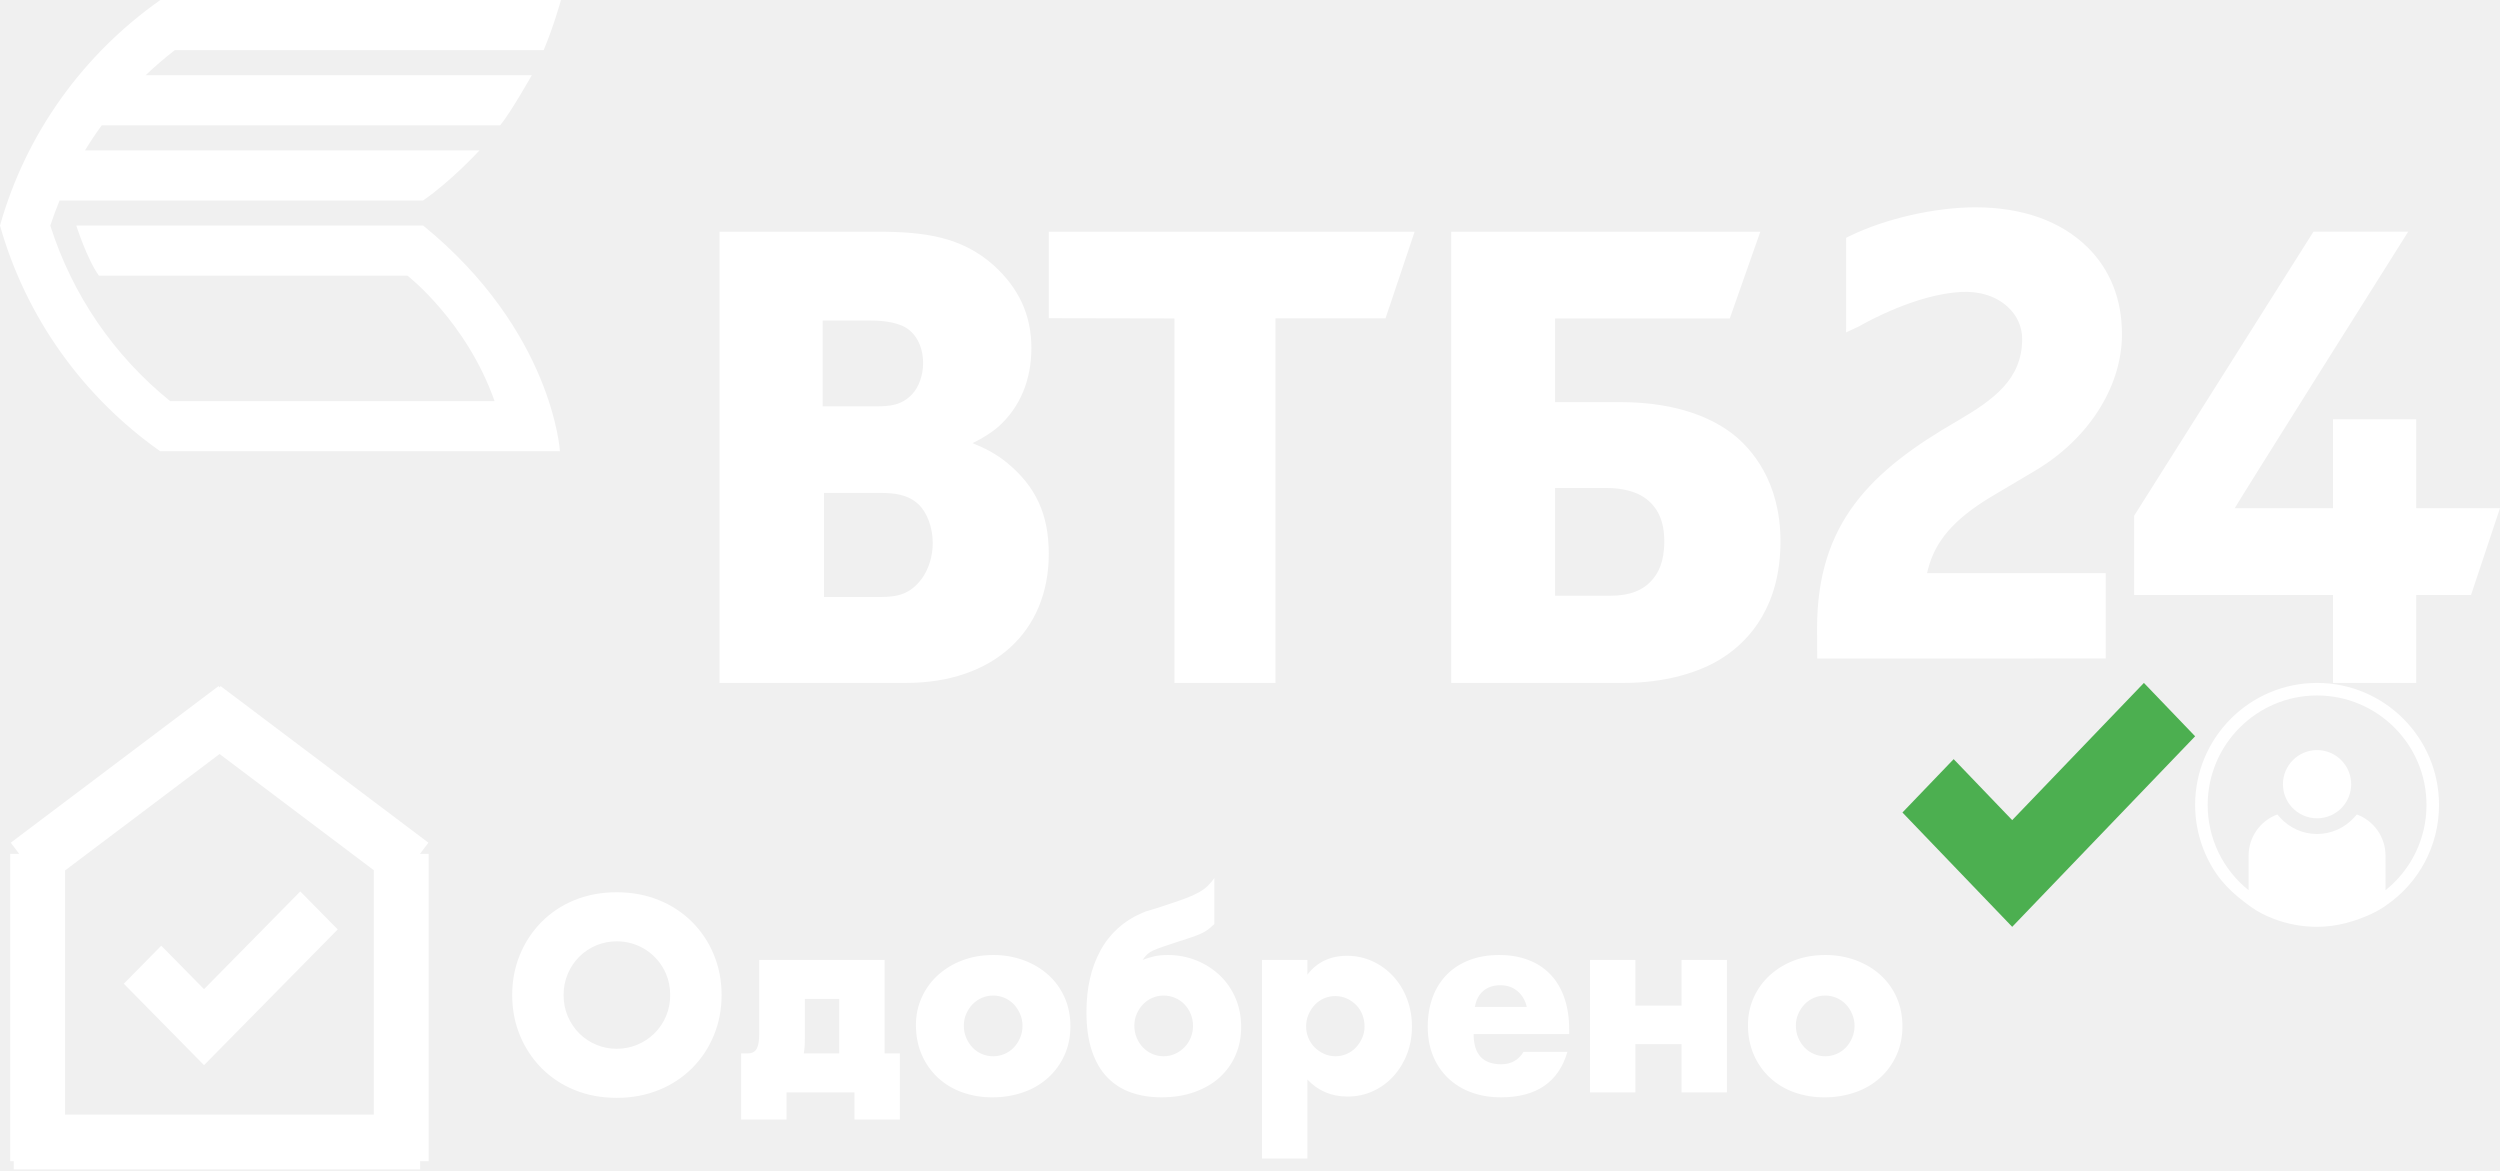
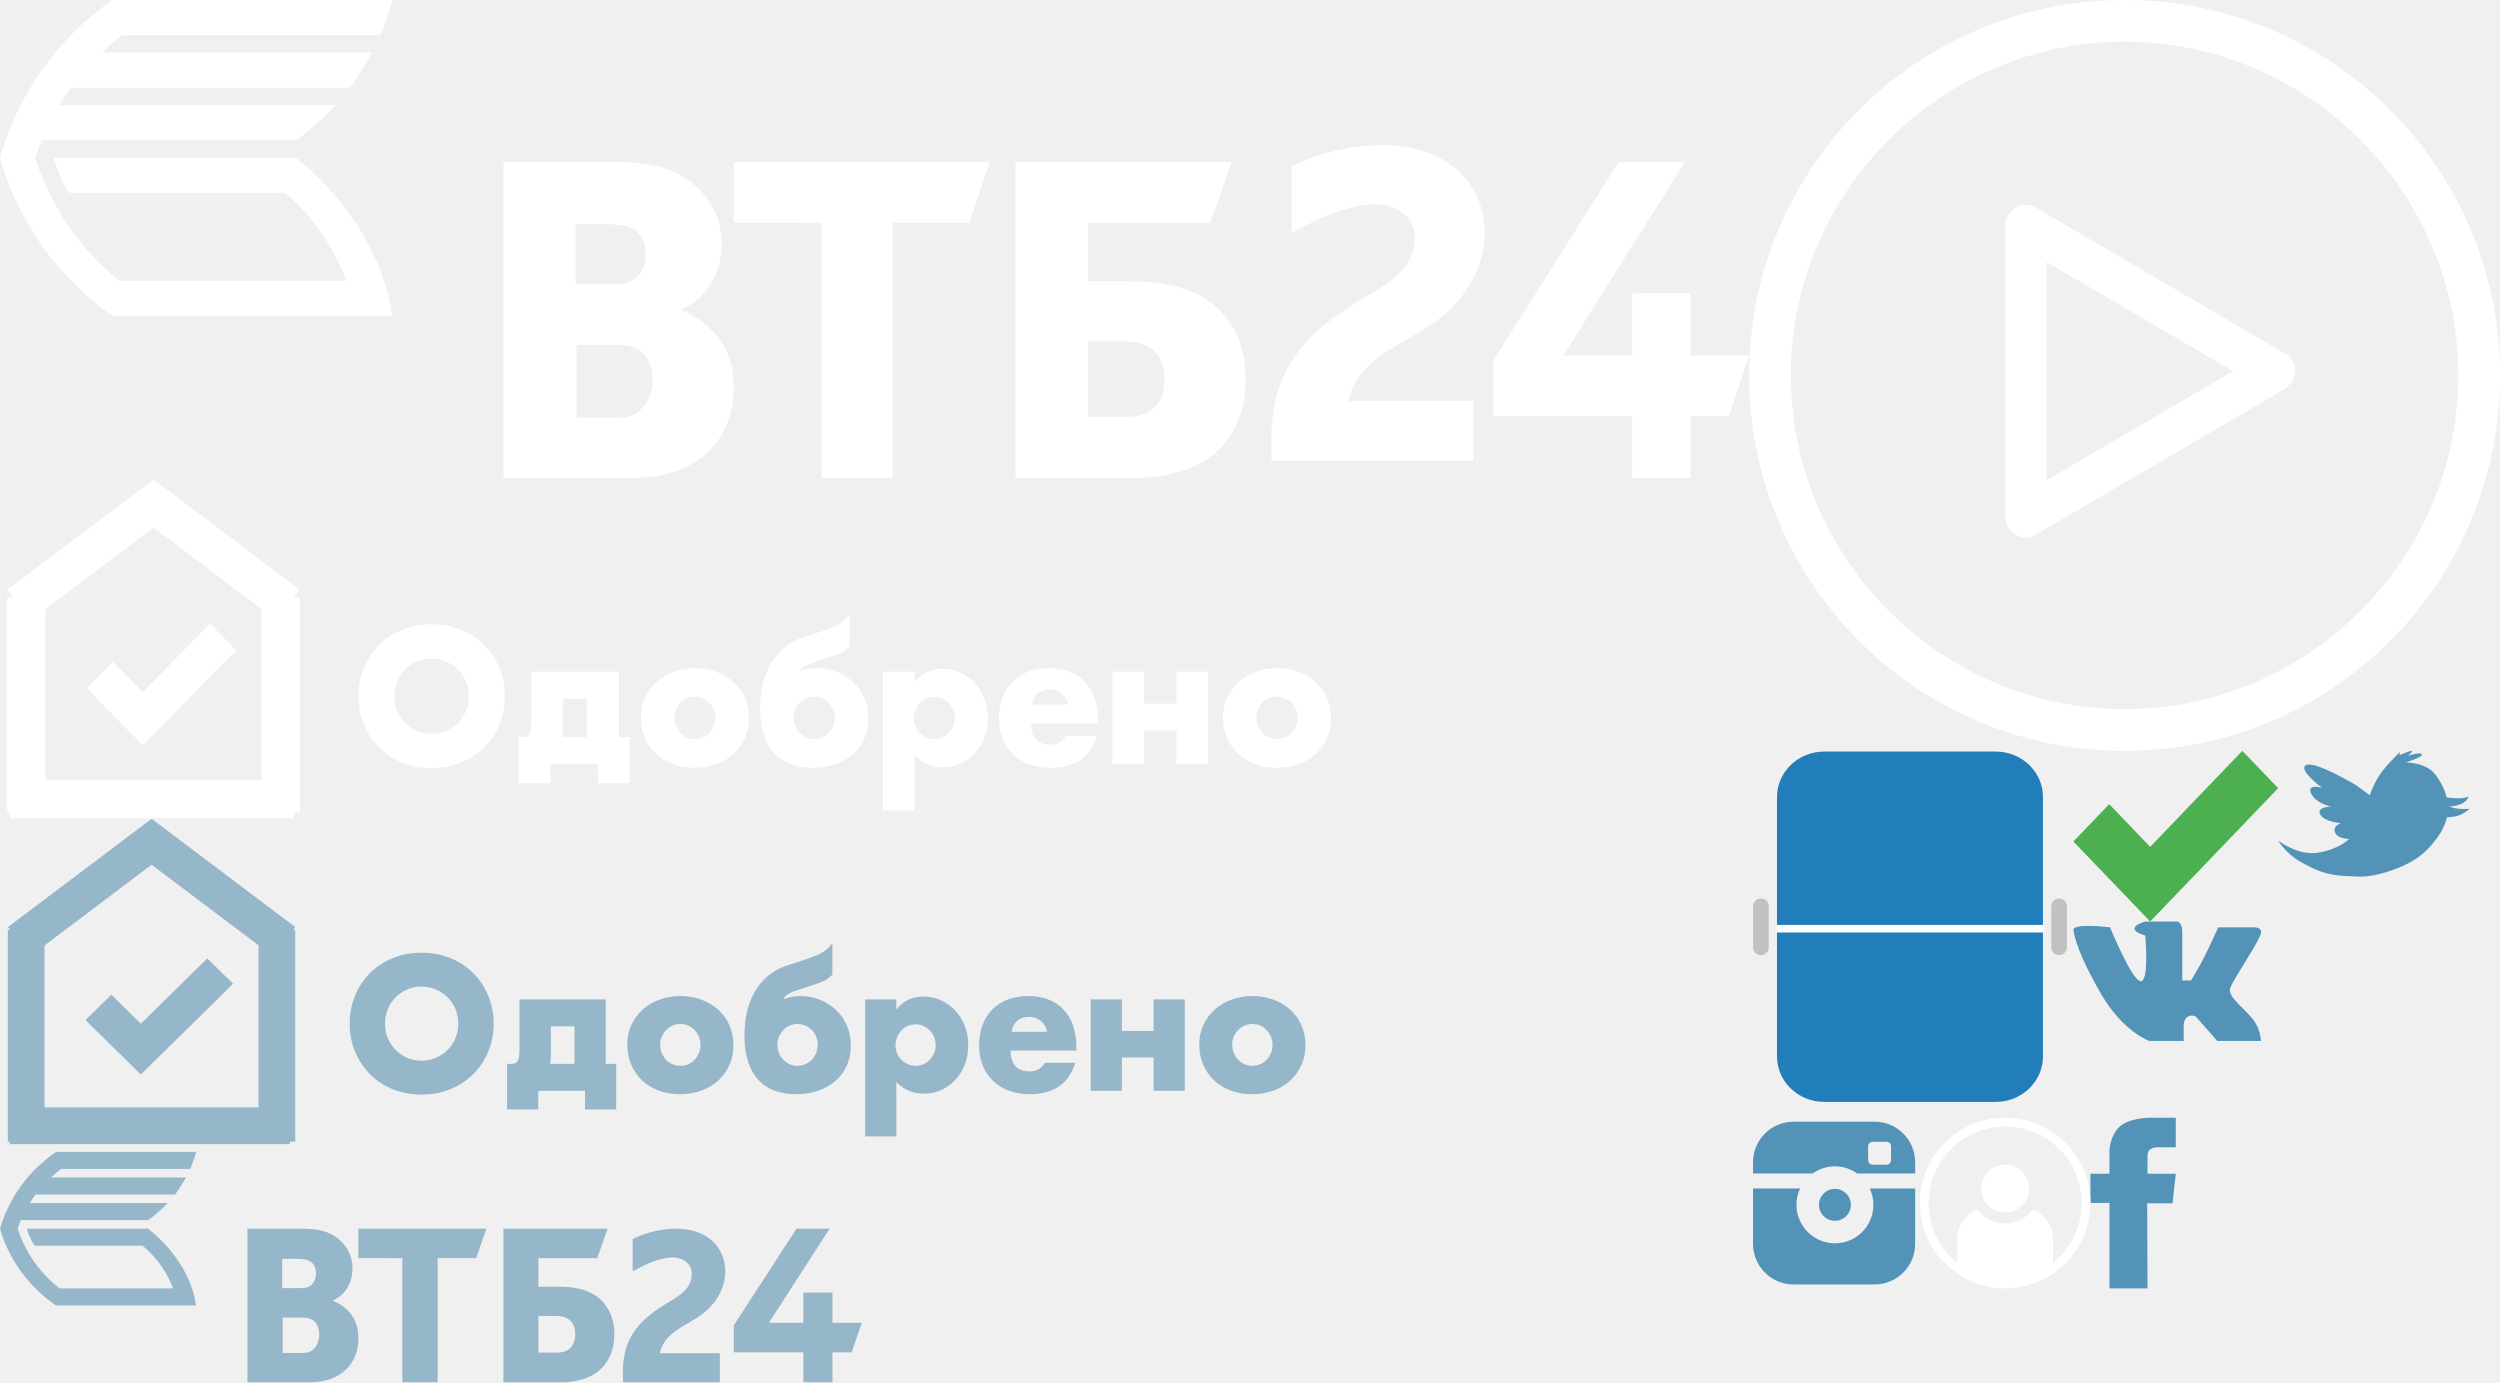
- <svg xmlns="http://www.w3.org/2000/svg" width="205" height="96" viewBox="0 0 205 96">
-   <svg width="20" height="20" viewBox="0 0 20 20" id="L1VzZXJzL2t1a2tvbWFoL3Byb2plY3RzL29kb2JyZW5vL3NyYy9tb2R1bGVzL2hlYWRlci9zcHJpdGUtY2FiaW5ldC5zdmc=" x="180" y="56">
+ <svg xmlns="http://www.w3.org/2000/svg" width="293" height="162" viewBox="0 0 293 162">
+   <svg width="23" height="15" viewBox="0 0 23 15" id="L1VzZXJzL2FsZmFtb3RvcnMvUHJvamVjdHMvb2RvYnJlbm8vc3JjL21vZHVsZXMvZm9vdGVyL3Nwcml0ZS10dy5zdmc=" x="267" y="88">
+     <path d="M0 10.51s.877 1.482 2.502 2.425c1.842 1.07 3.235 1.625 5.247 1.728 2.012.103 3.103.26 5.975-.81 3.083-1.148 4.103-2.613 4.949-3.711a6.7 6.7 0 0 0 1.122-2.366s.808.004 1.406-.219c.721-.267 1.231-.761 1.231-.761s-.725.048-1.414-.026c-.507-.055-.979-.232-.979-.232s.92-.054 1.523-.361c.549-.28.781-.811.781-.811s-.497.177-1.047.193c-.772.023-1.561-.103-1.561-.103s-.163-1.136-1.273-2.633c-1.11-1.496-3.5-1.468-3.5-1.468s1.974-.595 1.87-.937C16.73.076 15.228.58 15.228.58s.633-.567.441-.578c-.314-.02-1.454.515-1.454.515l.068-.387s-1.766 1.678-2.509 2.875a11.714 11.714 0 0 0-1.033 2.193L9.11 4.01S4.35 1.147 3.29 1.663C2.23 2.179 5.139 4.32 5.139 4.32s-1.822-.516-1.278.67c.544 1.187 2.366 1.548 2.366 1.548s-1.768 0-1.306.903c.463.902 2.448 1.031 2.448 1.031s-1.006.31-.707 1.084c.299.774 1.658.774 1.658.774s-1.169 1.186-3.589 1.599C2.311 12.342 0 10.51 0 10.51z" fill-rule="nonzero" fill="#5293B7" />
+   </svg>
+   <svg width="22" height="14" viewBox="0 0 22 14" id="L1VzZXJzL2FsZmFtb3RvcnMvUHJvamVjdHMvb2RvYnJlbm8vc3JjL21vZHVsZXMvZm9vdGVyL3Nwcml0ZS12ay5zdmc=" x="243" y="108">
+     <path d="M.004 1.024C-.147.128 4.3.683 4.3.683S6.88 7 7.898 7c1.018 0 .528-5.357.528-5.357s-1.262-.32-1.262-.81C7.164.34 8.426 0 8.426 0h3.712c.445 0 .622.704.622 1.174v5.74h1.017s.906-1.418 1.62-2.86C16.113 2.615 16.98.684 16.98.684h4.315s.791.021.697.661c-.128.872-2.999 5.008-3.599 6.424-.452 1.067 1.9 2.512 2.902 4.055.65 1.002.697 2.177.697 2.177h-5.125l-2.562-2.903s-.528-.213-.942.086c-.415.299-.434.896-.434.896V14H8.916s-3.071-1.024-5.671-5.506S.155 1.92.004 1.024z" fill-rule="nonzero" fill="#5293B7" />
+   </svg>
+   <svg width="101" height="27" viewBox="0 0 101 27" id="L1VzZXJzL2FsZmFtb3RvcnMvUHJvamVjdHMvb2RvYnJlbm8vc3JjL21vZHVsZXMvZm9vdGVyL3Nwcml0ZS12dGIuc3Zn" y="135">
+     <g fill-rule="nonzero" fill="#96B6CA">
+       <path d="M29.287 9H29v18h7.362C39.787 27 42 24.978 42 21.848c0-1.565-.509-2.685-1.65-3.63-.416-.348-.879-.59-1.361-.784a4.526 4.526 0 0 0 1.04-.672c.841-.773 1.284-1.852 1.284-3.122 0-1.313-.494-2.4-1.511-3.32C38.562 9.22 37.14 9 35.247 9h-5.96zm5.553 3.543c.307 0 .88 0 1.359.202.517.218.839.79.839 1.497 0 .48-.166.955-.43 1.238-.413.45-.896.487-1.439.487h-2.095v-3.424h1.766zm.506 6.878c.533 0 1.084.054 1.501.446.348.324.572.933.572 1.554 0 .519-.157 1.036-.43 1.419-.453.612-.945.732-1.643.732h-2.222v-4.151h2.222zM56.588 9H42v3.45l5.152.01V27h4.142V12.456c.504-.002 4.512 0 4.512 0L57 9h-.412zM70.919 9H59v18h6.817c1.544 0 2.993-.383 3.974-1.053 1.007-.68 2.209-2.03 2.209-4.597 0-2.408-1.166-3.702-1.86-4.259-.74-.59-2.118-1.293-4.474-1.293H63.1V12.46h6.897L71.204 9h-.285zm-5.762 10.224c.577 0 1.124.14 1.46.375.536.37.796.942.796 1.751 0 .851-.254 1.264-.446 1.5-.362.452-.913.672-1.684.672H63.1v-4.298h2.057zM74.274 10.15l-.13.065-.001 3.775.498-.236c.36-.21 2.294-1.29 4.04-1.378.72-.037 1.367.173 1.819.591.37.342.573.799.573 1.287 0 1.62-1.151 2.435-2.541 3.262C75.116 19.51 73 21.59 73 25.789L73.005 27l11.356-.002v-3.405h-7.034l.042-.164c.287-1.121 1.013-1.973 2.43-2.85l1.767-1.062c2.076-1.24 3.392-3.29 3.434-5.354v-.123c0-1.375-.471-2.568-1.362-3.454C82.595 9.548 81.073 9 79.235 9c-1.601 0-3.548.451-4.96 1.15zM93.35 9L86 20.33v3.161h8.152V27h3.413v-3.509h2.248L101 20.03h-3.435v-3.545h-3.413v3.545h-4.027c.29-.488 6.137-9.53 7.111-11.029h-3.885zM17.35 8.998H3.13s.428 1.323.925 2H16.71s2.415 1.821 3.57 5.004h-13.3a14.706 14.706 0 0 1-4.916-7.004c.114-.34.241-.672.38-1h14.901c1.162-.776 2.317-2 2.317-2H3.485c.215-.342.443-.675.685-.998h16.336c.432-.503 1.298-2 1.298-2H5.972c.38-.353.78-.687 1.197-1H22.29c.414-.955.71-2 .71-2H6.575C3.436 2.15 1.07 5.298 0 8.998 1.06 12.656 3.405 15.831 6.567 18h16.39s-.288-4.787-5.606-9.002z" />
+     </g>
+   </svg>
+   <svg width="10" height="20" viewBox="0 0 10 20" id="L1VzZXJzL2FsZmFtb3RvcnMvUHJvamVjdHMvb2RvYnJlbm8vc3JjL21vZHVsZXMvZm9vdGVyL3Nwcml0ZS1mYi5zdmc=" x="245" y="131">
+     <path d="M2.232 20h4.456l-.036-9.98h2.971L10 6.563H6.688V4.456s0-.56.334-.77c.333-.209.717-.229.717-.229H10V0H6.906C5.769 0 4.488.338 3.84.73c-1.5.904-1.61 3.051-1.61 3.051v2.782H0V9.98h2.232V20z" fill-rule="nonzero" fill="#5293B7" />
+   </svg>
+   <svg width="20" height="20" viewBox="0 0 20 20" id="L1VzZXJzL2FsZmFtb3RvcnMvUHJvamVjdHMvb2RvYnJlbm8vc3JjL21vZHVsZXMvZm9vdGVyL3Nwcml0ZS1pbnMuc3Zn" x="205" y="131">
+     <path d="M11.925 10.207c0-1.032-.84-1.872-1.872-1.872s-1.872.84-1.872 1.872c0 1.033.84 1.873 1.872 1.873 1.033 0 1.872-.84 1.872-1.873zm2.638 0a4.515 4.515 0 0 1-4.51 4.51 4.515 4.515 0 0 1-4.51-4.51c0-.685.154-1.334.428-1.916H.456v6.5a4.754 4.754 0 0 0 4.748 4.748h9.503a4.754 4.754 0 0 0 4.749-4.749V8.291h-5.321c.274.582.428 1.231.428 1.916zm-.618-6.86c0-.29.237-.528.528-.528h1.63a.53.53 0 0 1 .528.528v1.63a.53.53 0 0 1-.528.528h-1.63a.529.529 0 0 1-.528-.528v-1.63zm-3.892 2.35c.972 0 1.873.31 2.61.835h6.793V5.21A4.754 4.754 0 0 0 14.707.46H5.204A4.754 4.754 0 0 0 .456 5.21v1.322h6.987a4.483 4.483 0 0 1 2.61-.835z" fill-rule="nonzero" fill="#5293B7" />
+   </svg>
+   <svg width="153" height="39" viewBox="0 0 153 39" id="L1VzZXJzL2FsZmFtb3RvcnMvUHJvamVjdHMvb2RvYnJlbm8vc3JjL21vZHVsZXMvZm9vdGVyL3Nwcml0ZS1sb2dvLnN2Zw==" y="96">
+     <g transform="translate(0 -1)" fill="#96B6CA" fill-rule="evenodd">
+       <path d="M45.124 24.97c0 .626.115 1.204.344 1.733.229.529.539.988.93 1.378a4.244 4.244 0 0 0 3.01 1.232 4.305 4.305 0 0 0 3.96-2.61 4.315 4.315 0 0 0 .343-1.733c0-.627-.114-1.204-.343-1.733a4.303 4.303 0 0 0-2.314-2.286 4.244 4.244 0 0 0-1.646-.324 4.244 4.244 0 0 0-3.94 2.61 4.315 4.315 0 0 0-.344 1.733zm-4.142 0c0-1.17.209-2.259.627-3.268a8.171 8.171 0 0 1 1.737-2.641 7.916 7.916 0 0 1 2.657-1.764c1.03-.425 2.165-.637 3.405-.637 1.226 0 2.357.212 3.394.637a8.003 8.003 0 0 1 2.677 1.764 8.09 8.09 0 0 1 1.748 2.641 8.461 8.461 0 0 1 .627 3.268c0 1.169-.21 2.258-.627 3.267a8.09 8.09 0 0 1-1.748 2.641 8.003 8.003 0 0 1-2.677 1.765c-1.037.424-2.168.637-3.394.637-1.24 0-2.374-.213-3.405-.637a7.916 7.916 0 0 1-2.657-1.765 8.171 8.171 0 0 1-1.737-2.64 8.461 8.461 0 0 1-.627-3.268zm26.348.313h-2.768v3.215c0 .279-.007.501-.02.668a7.815 7.815 0 0 1-.061.522h2.849v-4.405zm-7.395 4.405c.363 0 .613-.125.747-.375.135-.251.202-.64.202-1.17V22.13h10.103v7.558h1.232v5.345h-3.657v-2.192h-5.475v2.192H59.43v-5.345h.505zm17.437-2.255c0 .362.064.693.192.992.128.3.296.56.505.783a2.29 2.29 0 0 0 1.667.71 2.29 2.29 0 0 0 1.667-.71c.209-.223.377-.484.505-.783.128-.3.192-.623.192-.97 0-.335-.064-.651-.192-.95-.128-.3-.296-.56-.505-.784a2.29 2.29 0 0 0-1.667-.71 2.29 2.29 0 0 0-1.667.71c-.209.223-.377.48-.505.773a2.317 2.317 0 0 0-.192.94zm-3.86-.041c0-.794.155-1.535.465-2.224.31-.689.741-1.287 1.293-1.795a6.11 6.11 0 0 1 1.97-1.201 6.904 6.904 0 0 1 2.496-.438c.889 0 1.714.142 2.475.428a6.084 6.084 0 0 1 1.98 1.19 5.33 5.33 0 0 1 1.303 1.816c.31.703.465 1.479.465 2.328 0 .85-.158 1.625-.475 2.328a5.517 5.517 0 0 1-1.303 1.817 5.794 5.794 0 0 1-1.99 1.18 7.384 7.384 0 0 1-2.516.417c-.889 0-1.71-.14-2.465-.418a5.654 5.654 0 0 1-1.95-1.19 5.52 5.52 0 0 1-1.283-1.848c-.31-.717-.464-1.513-.464-2.39zm19.963-2.38a2.29 2.29 0 0 0-1.667.71c-.208.222-.377.48-.505.772a2.369 2.369 0 0 0-.192.96c0 .334.061.651.182.95.121.3.286.56.495.783.209.223.458.4.748.533.29.132.603.198.94.198.323 0 .63-.066.919-.198a2.42 2.42 0 0 0 1.263-1.315c.12-.3.181-.617.181-.95a2.506 2.506 0 0 0-.687-1.734 2.33 2.33 0 0 0-1.677-.71zm4.082-5.784c-.189.181-.36.33-.515.449-.155.118-.34.226-.556.324a9.572 9.572 0 0 1-.808.313c-.324.111-.748.25-1.273.417-.458.153-.829.279-1.111.376a6.75 6.75 0 0 0-.687.272c-.176.083-.314.17-.415.26-.1.091-.198.199-.293.324l-.12.167a5.86 5.86 0 0 1 .939-.292 5.06 5.06 0 0 1 1.08-.104c.822 0 1.593.146 2.314.438a5.93 5.93 0 0 1 1.89 1.211c.538.515.96 1.127 1.262 1.837.303.71.455 1.49.455 2.339 0 .821-.152 1.58-.455 2.276a5.196 5.196 0 0 1-1.283 1.795c-.552.501-1.226.894-2.02 1.18-.795.285-1.684.428-2.667.428-.903 0-1.725-.132-2.466-.397a4.864 4.864 0 0 1-1.909-1.232c-.532-.557-.943-1.27-1.232-2.14-.29-.87-.435-1.91-.435-3.121 0-1.949.377-3.609 1.132-4.98a6.725 6.725 0 0 1 3.273-2.996 3.659 3.659 0 0 1 .778-.282c.128-.035.29-.083.485-.146.195-.063.481-.157.858-.282a36.479 36.479 0 0 0 1.496-.522c.404-.153.747-.31 1.03-.47.283-.16.519-.33.707-.511.189-.181.37-.397.546-.647v3.716zm12.103 8.289c0-.334-.057-.65-.172-.95-.114-.3-.28-.56-.495-.783a2.473 2.473 0 0 0-.758-.532 2.235 2.235 0 0 0-.94-.199 2.247 2.247 0 0 0-1.647.71 2.665 2.665 0 0 0-.504.783 2.39 2.39 0 0 0-.192.95c0 .334.06.647.182.94.121.292.29.546.505.762.215.215.468.39.758.522s.596.198.919.198a2.247 2.247 0 0 0 1.647-.71c.208-.223.377-.48.505-.772.128-.293.192-.599.192-.919zm-4.607 10.669h-3.657V22.13h3.657v1.19c.781-1.016 1.845-1.524 3.192-1.524.741 0 1.432.15 2.071.45.64.298 1.196.705 1.667 1.22.472.515.839 1.121 1.102 1.817.262.696.394 1.44.394 2.234 0 .793-.132 1.531-.394 2.213a5.72 5.72 0 0 1-1.092 1.796 5.041 5.041 0 0 1-1.646 1.21 4.856 4.856 0 0 1-2.061.44c-1.293 0-2.37-.46-3.233-1.379v6.389zm17.68-12.256c-.122-.529-.37-.953-.748-1.273-.377-.32-.835-.48-1.374-.48-.566 0-1.027.152-1.384.459-.357.306-.583.737-.677 1.294h4.183zm-4.284 2.192c0 1.629.74 2.443 2.223 2.443.794 0 1.394-.334 1.798-1.002h3.536c-.714 2.45-2.499 3.675-5.355 3.675-.875 0-1.677-.136-2.404-.407a5.337 5.337 0 0 1-1.869-1.16 5.172 5.172 0 0 1-1.202-1.795c-.283-.696-.425-1.475-.425-2.338 0-.891.135-1.695.405-2.412a5.09 5.09 0 0 1 1.151-1.827 5.08 5.08 0 0 1 1.809-1.158c.707-.272 1.505-.407 2.394-.407.876 0 1.664.135 2.364.407a4.77 4.77 0 0 1 1.778 1.18c.485.514.855 1.144 1.111 1.889.256.745.384 1.583.384 2.516v.396h-7.698zm16.75-2.296V22.13h3.657v10.711H135.2v-3.904h-3.718v3.904h-3.657v-10.71h3.657v3.695h3.718zm9.214 1.607c0 .362.064.693.192.992.128.3.296.56.505.783a2.29 2.29 0 0 0 1.667.71 2.29 2.29 0 0 0 1.667-.71c.209-.223.377-.484.505-.783.128-.3.192-.623.192-.97 0-.335-.064-.651-.192-.95-.128-.3-.296-.56-.505-.784a2.29 2.29 0 0 0-1.667-.71 2.29 2.29 0 0 0-1.667.71c-.209.223-.377.48-.505.773a2.317 2.317 0 0 0-.192.94zm-3.86-.041c0-.794.155-1.535.465-2.224.31-.689.741-1.287 1.293-1.795a6.11 6.11 0 0 1 1.97-1.201 6.904 6.904 0 0 1 2.496-.438c.889 0 1.714.142 2.475.428a6.084 6.084 0 0 1 1.98 1.19 5.33 5.33 0 0 1 1.303 1.816c.31.703.465 1.479.465 2.328 0 .85-.158 1.625-.475 2.328a5.517 5.517 0 0 1-1.303 1.817 5.794 5.794 0 0 1-1.99 1.18 7.384 7.384 0 0 1-2.516.417c-.889 0-1.71-.14-2.465-.418a5.654 5.654 0 0 1-1.95-1.19 5.52 5.52 0 0 1-1.283-1.848c-.31-.717-.464-1.513-.464-2.39z" />
+       <g fill-rule="nonzero">
+         <path d="M27.321 20.302l-3.028-2.976-7.786 7.652-3.461-3.401-3.028 2.976 6.489 6.377z" />
+         <path d="M30.298 15.79L17.769 6.347l-12.554 9.46v18.983h25.083V15.79zm4.06-1.812h.242V38.81h-.624v.283H1.134v-.283h-.22V13.978h.266l-.248-.33L17.728.994l.041.054.041-.054 16.796 12.656-.248.329z" />
+       </g>
+     </g>
+   </svg>
+   <svg width="205" height="56" viewBox="0 0 205 56" id="L1VzZXJzL2FsZmFtb3RvcnMvUHJvamVjdHMvb2RvYnJlbm8vc3JjL21vZHVsZXMvaGVhZGVyL3Nwcml0ZS12dGIuc3Zn">
+     <g fill-rule="nonzero" fill="#FFF">
+       <path d="M59.595 19H59v37h15.29C81.404 56 86 51.843 86 45.41c0-3.217-1.057-5.52-3.426-7.464-.864-.714-1.826-1.211-2.828-1.609.771-.372 1.508-.81 2.159-1.381 1.749-1.59 2.669-3.807 2.669-6.419 0-2.698-1.027-4.93-3.14-6.824C78.86 19.453 75.907 19 71.975 19H59.595zm11.533 7.283c.64 0 1.83 0 2.823.416 1.075.447 1.743 1.623 1.743 3.076 0 .988-.343 1.963-.895 2.544-.856.927-1.858 1.001-2.986 1.001h-4.352v-7.037h3.667zM72.18 40.42c1.108 0 2.252.112 3.118.918.722.665 1.187 1.918 1.187 3.193 0 1.067-.326 2.13-.894 2.917-.939 1.26-1.96 1.506-3.41 1.506h-4.615V40.42h4.614zM115.176 19H86v7.093l10.304.02V56h8.285V26.104c1.007-.003 9.024 0 9.024 0L116 19h-.824zM143.754 19H119v37h14.159c3.206 0 6.216-.788 8.254-2.164 2.091-1.398 4.587-4.172 4.587-9.45 0-4.95-2.42-7.609-3.861-8.754-1.54-1.213-4.4-2.659-9.294-2.659h-5.33v-6.858h14.326L144.347 19h-.593zm-11.967 21.016c1.198 0 2.335.287 3.034.77 1.112.76 1.651 1.936 1.651 3.6 0 1.75-.527 2.598-.925 3.084-.753.93-1.897 1.38-3.498 1.38h-4.535v-8.834h4.273zM151.655 19.364l-.27.134-.005 7.76 1.04-.486c.75-.432 4.778-2.651 8.416-2.833 1.5-.076 2.847.356 3.789 1.216.77.701 1.193 1.64 1.193 2.645 0 3.329-2.398 5.006-5.294 6.705C153.41 38.606 149 42.882 149 51.512l.01 2.488 23.658-.004v-6.998h-14.653l.087-.338c.598-2.305 2.111-4.057 5.063-5.859l3.68-2.184c4.326-2.547 7.068-6.763 7.155-11.005v-.252c0-2.826-.981-5.28-2.838-7.1-2.173-2.134-5.344-3.26-9.173-3.26-3.336 0-7.391.928-10.334 2.364zM189.702 19c-.16.25-14.616 23.155-14.702 23.29v6.498h16.305V56h6.825v-7.212h4.496L205 41.67h-6.87v-7.288h-6.826v7.288h-8.055c.582-1.004 12.275-19.59 14.223-22.671h-7.77zM34.701 18.496H6.258s.858 2.72 1.853 4.111h25.306s4.83 3.743 7.14 10.287h-26.6a30.24 30.24 0 0 1-9.832-14.398c.229-.697.483-1.382.761-2.054h29.802c2.324-1.597 4.633-4.112 4.633-4.112H6.971a30.01 30.01 0 0 1 1.37-2.053h32.672c.862-1.034 2.595-4.111 2.595-4.111H11.944a30.36 30.36 0 0 1 2.393-2.054H44.58C45.409 2.149 46 0 46 0H13.15C6.871 4.418 2.14 10.891 0 18.496 2.12 26.016 6.81 32.54 13.134 37h32.78s-.576-9.84-11.213-18.504z" />
+     </g>
+   </svg>
+   <svg width="20" height="20" viewBox="0 0 20 20" id="L1VzZXJzL2FsZmFtb3RvcnMvUHJvamVjdHMvb2RvYnJlbm8vc3JjL21vZHVsZXMvaGVhZGVyL3Nwcml0ZS1jYWJpbmV0LnN2Zw==" x="225" y="131">
    <g fill="none" fill-rule="evenodd">
      <path d="M12.076 10.18c.465-.515.721-1.18.721-1.874A2.802 2.802 0 0 0 10 5.507a2.802 2.802 0 0 0-2.799 2.8c0 .692.256 1.357.722 1.873.53.586 1.287.922 2.077.922s1.547-.336 2.077-.922z" fill="#FFF" fill-rule="nonzero" />
      <path d="M9.999 1.029c-4.946 0-8.97 4.025-8.97 8.972 0 2.75 1.239 5.301 3.357 6.997v-2.835c0-1.53.957-2.862 2.35-3.376l.231.255A4.094 4.094 0 0 0 10 12.388c1.153 0 2.258-.49 3.031-1.346l.231-.255a3.597 3.597 0 0 1 2.35 3.376V17a8.922 8.922 0 0 0 3.36-6.998c0-4.947-4.025-8.972-8.972-8.972z" />
      <path d="M9.999 0C4.486 0 0 4.486 0 10.001c0 2.015.615 4.009 1.76 5.668.494.714 1.106 1.337 1.772 1.892.336.28.686.545 1.043.8.587.42 1.184.721 1.865.982A9.97 9.97 0 0 0 9.999 20c.795 0 1.588-.11 2.358-.306.39-.1.774-.221 1.151-.36.196-.072.39-.15.581-.23.45-.19.875-.408 1.287-.673l.236-.15v-.01A9.948 9.948 0 0 0 20 10C20 4.486 15.514 0 9.999 0zm5.613 17v-2.837c0-1.53-.958-2.862-2.35-3.376l-.232.255A4.094 4.094 0 0 1 10 12.388a4.094 4.094 0 0 1-3.031-1.346l-.232-.255a3.597 3.597 0 0 0-2.35 3.376v2.835a8.93 8.93 0 0 1-3.357-6.997c0-4.947 4.024-8.972 8.97-8.972 4.947 0 8.972 4.025 8.972 8.972A8.922 8.922 0 0 1 15.61 17z" fill="#FFF" fill-rule="nonzero" />
    </g>
  </svg>
-   <svg width="156" height="40" viewBox="0 0 156 40" id="L1VzZXJzL2t1a2tvbWFoL3Byb2plY3RzL29kb2JyZW5vL3NyYy9tb2R1bGVzL2hlYWRlci9zcHJpdGUtbG9nby13aGl0ZS5zdmc=" y="56">
+   <svg width="156" height="40" viewBox="0 0 156 40" id="L1VzZXJzL2FsZmFtb3RvcnMvUHJvamVjdHMvb2RvYnJlbm8vc3JjL21vZHVsZXMvaGVhZGVyL3Nwcml0ZS1sb2dvLXdoaXRlLnN2Zw==" y="56">
    <g fill="#FFF" fill-rule="evenodd">
      <path d="M46.215 25.594c0 .635.117 1.221.35 1.758.233.536.548 1.002.946 1.398A4.332 4.332 0 0 0 50.575 30a4.382 4.382 0 0 0 3.074-1.25 4.365 4.365 0 0 0 1.306-3.156c0-.635-.117-1.221-.35-1.758a4.364 4.364 0 0 0-4.03-2.647 4.332 4.332 0 0 0-3.064 1.25 4.449 4.449 0 0 0-.946 1.397 4.365 4.365 0 0 0-.35 1.758zm-4.215 0c0-1.186.212-2.29.637-3.315a8.286 8.286 0 0 1 1.769-2.679 8.058 8.058 0 0 1 2.704-1.79c1.049-.43 2.203-.645 3.465-.645 1.247 0 2.399.215 3.454.646a8.146 8.146 0 0 1 2.725 1.79 8.204 8.204 0 0 1 1.778 2.678c.425 1.024.638 2.129.638 3.315s-.213 2.29-.638 3.314a8.204 8.204 0 0 1-1.778 2.68 8.146 8.146 0 0 1-2.725 1.79c-1.055.43-2.207.645-3.454.645-1.262 0-2.416-.215-3.465-.646a8.058 8.058 0 0 1-2.704-1.79 8.286 8.286 0 0 1-1.769-2.679C42.212 27.885 42 26.78 42 25.594zm26.814.318h-2.817v3.261c0 .282-.007.508-.02.678-.015.17-.035.346-.062.53h2.899v-4.47zm-7.526 4.468c.37 0 .624-.127.76-.38.138-.255.206-.65.206-1.187v-6.1h10.282v7.667h1.254v5.422h-3.722v-2.224h-5.572v2.224h-3.722V30.38h.514zm17.746-2.287c0 .367.065.702.195 1.006.13.304.301.568.514.794.212.226.466.403.76.53.296.127.607.19.936.19a2.338 2.338 0 0 0 1.697-.72c.212-.226.384-.49.514-.794.13-.304.195-.632.195-.985 0-.339-.065-.66-.195-.963a2.702 2.702 0 0 0-.514-.795 2.338 2.338 0 0 0-1.696-.72 2.338 2.338 0 0 0-1.697.72 2.743 2.743 0 0 0-.514.784c-.13.296-.195.614-.195.953zm-3.928-.042c0-.805.158-1.557.473-2.256a5.531 5.531 0 0 1 1.316-1.821 6.221 6.221 0 0 1 2.005-1.218c.774-.297 1.62-.445 2.54-.445a7.14 7.14 0 0 1 2.518.434c.775.29 1.447.692 2.015 1.208a5.407 5.407 0 0 1 1.327 1.842c.315.713.473 1.5.473 2.362 0 .86-.161 1.648-.483 2.361a5.597 5.597 0 0 1-1.327 1.842 5.9 5.9 0 0 1-2.025 1.197 7.537 7.537 0 0 1-2.56.424 7.213 7.213 0 0 1-2.509-.424 5.757 5.757 0 0 1-1.984-1.207 5.6 5.6 0 0 1-1.306-1.874c-.315-.728-.473-1.536-.473-2.425zm20.316-2.415a2.338 2.338 0 0 0-1.696.72 2.743 2.743 0 0 0-.514.784c-.13.296-.196.621-.196.974 0 .339.062.66.185.964.124.303.292.568.504.794.213.226.466.406.76.54.296.134.614.201.957.201.33 0 .64-.067.936-.2.294-.135.551-.315.77-.541.22-.226.391-.49.515-.794.123-.304.185-.625.185-.964a2.535 2.535 0 0 0-.7-1.758 2.372 2.372 0 0 0-1.706-.72zm4.154-5.866a6.275 6.275 0 0 1-.525.455c-.157.12-.346.23-.565.328a9.76 9.76 0 0 1-.823.318c-.329.113-.76.254-1.295.424-.466.155-.843.282-1.131.38-.288.1-.52.191-.7.276a1.787 1.787 0 0 0-.42.265 2.278 2.278 0 0 0-.299.328l-.123.17c.315-.127.634-.226.956-.297.322-.07.689-.106 1.1-.106.836 0 1.621.148 2.355.445a6.037 6.037 0 0 1 1.922 1.228 5.574 5.574 0 0 1 1.285 1.864c.309.72.463 1.51.463 2.372 0 .833-.154 1.603-.463 2.309a5.27 5.27 0 0 1-1.305 1.82c-.562.51-1.248.908-2.057 1.198-.809.289-1.713.434-2.714.434-.918 0-1.755-.134-2.509-.403a4.952 4.952 0 0 1-1.943-1.25c-.541-.564-.96-1.288-1.254-2.17-.295-.883-.442-1.938-.442-3.166 0-1.977.384-3.66 1.151-5.051a6.836 6.836 0 0 1 3.331-3.04 3.73 3.73 0 0 1 .792-.285c.13-.036.295-.085.494-.149.198-.063.49-.159.874-.286.603-.197 1.11-.374 1.521-.53.411-.154.761-.313 1.049-.476.288-.162.528-.335.72-.518a4.4 4.4 0 0 0 .555-.657v3.77zm12.317 8.408c0-.34-.058-.66-.175-.964a2.32 2.32 0 0 0-.504-.794 2.517 2.517 0 0 0-.77-.54 2.28 2.28 0 0 0-.957-.201 2.287 2.287 0 0 0-1.676.72c-.212.226-.384.49-.514.794-.13.303-.195.625-.195.964 0 .338.061.656.185.953.123.296.295.554.514.773.22.218.476.395.771.53.295.133.607.2.936.2a2.287 2.287 0 0 0 1.676-.72c.212-.226.383-.487.514-.783.13-.297.195-.608.195-.932zM107.205 39h-3.722V22.714h3.722v1.207c.795-1.03 1.878-1.546 3.248-1.546.754 0 1.457.152 2.108.455a5.347 5.347 0 0 1 1.697 1.24c.48.521.853 1.136 1.12 1.842.268.706.401 1.46.401 2.266 0 .805-.133 1.553-.4 2.245a5.799 5.799 0 0 1-1.111 1.821 5.13 5.13 0 0 1-1.676 1.228 4.956 4.956 0 0 1-2.097.445c-1.316 0-2.413-.466-3.29-1.398V39zm17.992-12.432c-.123-.536-.377-.967-.76-1.292-.385-.324-.85-.487-1.4-.487-.575 0-1.044.155-1.408.466-.363.31-.593.748-.689 1.313h4.257zm-4.36 2.224c0 1.652.755 2.478 2.263 2.478.808 0 1.418-.34 1.83-1.017h3.598c-.726 2.485-2.543 3.728-5.449 3.728-.891 0-1.707-.138-2.447-.413a5.434 5.434 0 0 1-1.902-1.176 5.245 5.245 0 0 1-1.224-1.821c-.287-.706-.431-1.497-.431-2.372 0-.904.137-1.72.41-2.446a5.162 5.162 0 0 1 1.173-1.853c.507-.509 1.12-.9 1.84-1.176.72-.275 1.532-.413 2.437-.413.891 0 1.693.138 2.406.413a4.856 4.856 0 0 1 1.81 1.197c.493.522.87 1.161 1.13 1.916.26.756.391 1.607.391 2.553v.402h-7.834zm17.047-2.33v-3.748h3.722v10.864h-3.722v-3.96h-3.783v3.96h-3.722V22.714h3.722v3.748h3.783zm9.377 1.631c0 .367.065.702.195 1.006.13.304.302.568.514.794a2.338 2.338 0 0 0 1.696.72 2.338 2.338 0 0 0 1.697-.72c.213-.226.384-.49.514-.794.13-.304.196-.632.196-.985 0-.339-.066-.66-.196-.963a2.702 2.702 0 0 0-.514-.795 2.338 2.338 0 0 0-1.696-.72 2.338 2.338 0 0 0-1.697.72 2.743 2.743 0 0 0-.514.784c-.13.296-.195.614-.195.953zm-3.928-.042c0-.805.158-1.557.473-2.256a5.531 5.531 0 0 1 1.316-1.821 6.221 6.221 0 0 1 2.005-1.218c.775-.297 1.621-.445 2.54-.445a7.14 7.14 0 0 1 2.519.434c.774.29 1.446.692 2.015 1.208a5.407 5.407 0 0 1 1.326 1.842c.315.713.473 1.5.473 2.362 0 .86-.161 1.648-.483 2.361a5.597 5.597 0 0 1-1.327 1.842 5.9 5.9 0 0 1-2.025 1.197 7.537 7.537 0 0 1-2.56.424 7.213 7.213 0 0 1-2.509-.424 5.757 5.757 0 0 1-1.984-1.207 5.6 5.6 0 0 1-1.306-1.874c-.315-.728-.473-1.536-.473-2.425z" />
      <g fill-rule="nonzero">
        <path d="M27.692 20.213l-3.069-3.116-7.892 8.014-3.508-3.562-3.07 3.116 6.578 6.679z" />
        <path d="M30.653 15.358l-12.648-9.53-12.672 9.55v20.017h25.32V15.358zm3.785-1.34h.711v25.198h-.699v.676H1.126v-.676h-.29V14.018h.737l-.691-.917L17.924.259l.081.108.082-.108L35.129 13.1l-.691.917z" />
      </g>
    </g>
  </svg>
-   <svg width="205" height="56" viewBox="0 0 205 56" id="L1VzZXJzL2t1a2tvbWFoL3Byb2plY3RzL29kb2JyZW5vL3NyYy9tb2R1bGVzL2hlYWRlci9zcHJpdGUtdnRiLnN2Zw==">
-     <g fill-rule="nonzero" fill="#FFF">
-       <path d="M59.595 19H59v37h15.29C81.404 56 86 51.843 86 45.41c0-3.217-1.057-5.52-3.426-7.464-.864-.714-1.826-1.211-2.828-1.609.771-.372 1.508-.81 2.159-1.381 1.749-1.59 2.669-3.807 2.669-6.419 0-2.698-1.027-4.93-3.14-6.824C78.86 19.453 75.907 19 71.975 19H59.595zm11.533 7.283c.64 0 1.83 0 2.823.416 1.075.447 1.743 1.623 1.743 3.076 0 .988-.343 1.963-.895 2.544-.856.927-1.858 1.001-2.986 1.001h-4.352v-7.037h3.667zM72.18 40.42c1.108 0 2.252.112 3.118.918.722.665 1.187 1.918 1.187 3.193 0 1.067-.326 2.13-.894 2.917-.939 1.26-1.96 1.506-3.41 1.506h-4.615V40.42h4.614zM115.176 19H86v7.093l10.304.02V56h8.285V26.104c1.007-.003 9.024 0 9.024 0L116 19h-.824zM143.754 19H119v37h14.159c3.206 0 6.216-.788 8.254-2.164 2.091-1.398 4.587-4.172 4.587-9.45 0-4.95-2.42-7.609-3.861-8.754-1.54-1.213-4.4-2.659-9.294-2.659h-5.33v-6.858h14.326L144.347 19h-.593zm-11.967 21.016c1.198 0 2.335.287 3.034.77 1.112.76 1.651 1.936 1.651 3.6 0 1.75-.527 2.598-.925 3.084-.753.93-1.897 1.38-3.498 1.38h-4.535v-8.834h4.273zM151.655 19.364l-.27.134-.005 7.76 1.04-.486c.75-.432 4.778-2.651 8.416-2.833 1.5-.076 2.847.356 3.789 1.216.77.701 1.193 1.64 1.193 2.645 0 3.329-2.398 5.006-5.294 6.705C153.41 38.606 149 42.882 149 51.512l.01 2.488 23.658-.004v-6.998h-14.653l.087-.338c.598-2.305 2.111-4.057 5.063-5.859l3.68-2.184c4.326-2.547 7.068-6.763 7.155-11.005v-.252c0-2.826-.981-5.28-2.838-7.1-2.173-2.134-5.344-3.26-9.173-3.26-3.336 0-7.391.928-10.334 2.364zM189.702 19c-.16.25-14.616 23.155-14.702 23.29v6.498h16.305V56h6.825v-7.212h4.496L205 41.67h-6.87v-7.288h-6.826v7.288h-8.055c.582-1.004 12.275-19.59 14.223-22.671h-7.77zM34.701 18.496H6.258s.858 2.72 1.853 4.111h25.306s4.83 3.743 7.14 10.287h-26.6a30.24 30.24 0 0 1-9.832-14.398c.229-.697.483-1.382.761-2.054h29.802c2.324-1.597 4.633-4.112 4.633-4.112H6.971a30.01 30.01 0 0 1 1.37-2.053h32.672c.862-1.034 2.595-4.111 2.595-4.111H11.944a30.36 30.36 0 0 1 2.393-2.054H44.58C45.409 2.149 46 0 46 0H13.15C6.871 4.418 2.14 10.891 0 18.496 2.12 26.016 6.81 32.54 13.134 37h32.78s-.576-9.84-11.213-18.504z" />
+   <svg width="24" height="20" viewBox="0 0 24 20" id="L1VzZXJzL2FsZmFtb3RvcnMvUHJvamVjdHMvb2RvYnJlbm8vc3JjL21vZHVsZXMvbGFzdC9zcHJpdGUtY2hlY2suc3Zn" x="243" y="88">
+     <path d="M24 4.375L19.8 0 9 11.25l-4.8-5L0 10.625 9 20z" fill-rule="nonzero" fill="#4CAF50" />
+   </svg>
+   <svg width="38" height="43" viewBox="0 0 38 43" id="L1VzZXJzL2FsZmFtb3RvcnMvUHJvamVjdHMvb2RvYnJlbm8vc3JjL21vZHVsZXMvbGFzdC9zcHJpdGUtZmxpcC5zdmc=" x="205" y="88">
+     <g fill="none" fill-rule="evenodd">
+       <path d="M28.33 1.375H8.015c-3.07 0-5.582 2.4-5.582 5.335v30.53c0 2.935 2.512 5.336 5.582 5.336H28.33c3.07 0 5.583-2.4 5.583-5.335V6.71c0-2.934-2.512-5.335-5.583-5.335" fill="#F0F0F1" />
+       <path d="M0 19.57v4.767c0 .52.412.943.92.943s.92-.422.92-.943V19.57a.931.931 0 0 0-.92-.943.931.931 0 0 0-.92.943zM34.488 19.57v4.767c0 .52.412.943.92.943s.92-.422.92-.943V19.57a.931.931 0 0 0-.92-.943.931.931 0 0 0-.92.943z" fill="#F0F0F0" />
+       <path d="M8.792.084c-3.04 0-5.528 2.393-5.528 5.317v30.425c0 2.924 2.488 5.317 5.528 5.317h20.116c3.04 0 5.528-2.393 5.528-5.317V5.4c0-2.924-2.488-5.317-5.528-5.317H8.792z" fill="#227EBA" />
+       <path fill="#FEFEFE" d="M3.219 21.288h31.269v-.887H3.218z" />
+       <path d="M1.38 17.297a.931.931 0 0 0-.92.942v4.768c0 .52.412.942.92.942.507 0 .92-.422.92-.942v-4.768a.931.931 0 0 0-.92-.942M36.327 17.297a.931.931 0 0 0-.92.942v4.768c0 .52.412.942.92.942s.92-.422.92-.942v-4.768a.931.931 0 0 0-.92-.942" fill="#C1C1C1" />
    </g>
  </svg>
-   <svg width="24" height="20" viewBox="0 0 24 20" id="L1VzZXJzL2t1a2tvbWFoL3Byb2plY3RzL29kb2JyZW5vL3NyYy9tb2R1bGVzL2xhc3Qvc3ByaXRlLWNoZWNrLnN2Zw==" x="156" y="56">
-     <path d="M24 4.375L19.8 0 9 11.25l-4.8-5L0 10.625 9 20z" fill-rule="nonzero" fill="#4CAF50" />
+   <svg width="88" height="88" viewBox="0 0 88 88" id="L1VzZXJzL2FsZmFtb3RvcnMvUHJvamVjdHMvb2RvYnJlbm8vc3JjL21vZHVsZXMvdmlkZW8vc3ByaXRlLXBsYXkuc3Zn" x="205">
+     <g fill-rule="nonzero" fill="#FFF">
+       <path d="M44 88c24.322 0 44-19.678 44-44S68.322 0 44 0 0 19.678 0 44s19.678 44 44 44zm0-83.111c21.511 0 39.111 17.6 39.111 39.111 0 21.511-17.6 39.111-39.111 39.111-21.511 0-39.111-17.6-39.111-39.111 0-21.511 17.6-39.111 39.111-39.111z" />
+       <path d="M31.214 62.634c.365.244.85.366 1.215.366.364 0 .85-.122 1.214-.366l29.143-17.062C63.514 45.084 64 44.353 64 43.5s-.486-1.706-1.214-2.072L33.643 24.366a2.2 2.2 0 0 0-2.429 0c-.728.487-1.214 1.218-1.214 2.072v34.124c0 .854.486 1.707 1.214 2.072zm3.643-31.93L56.714 43.5 34.857 56.297V30.703z" />
+     </g>
  </svg>
</svg>
